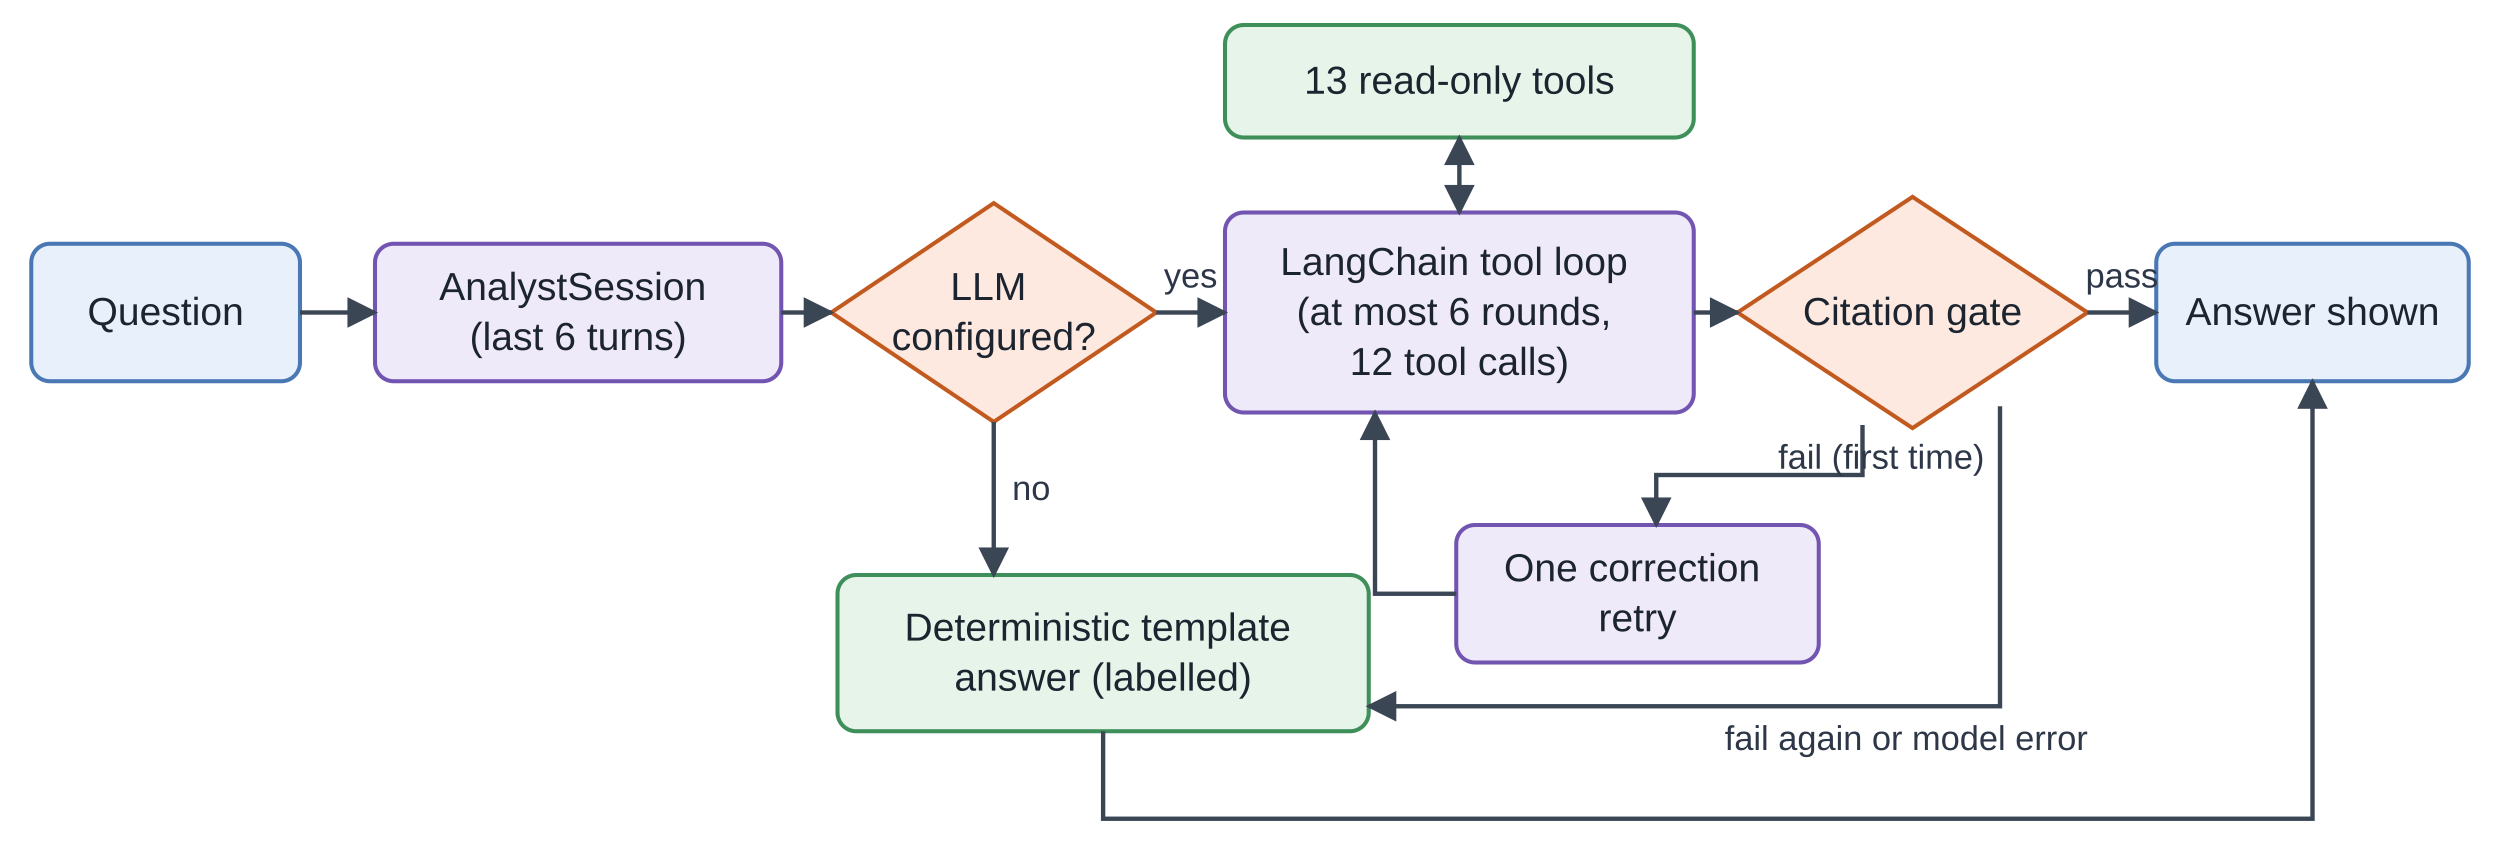
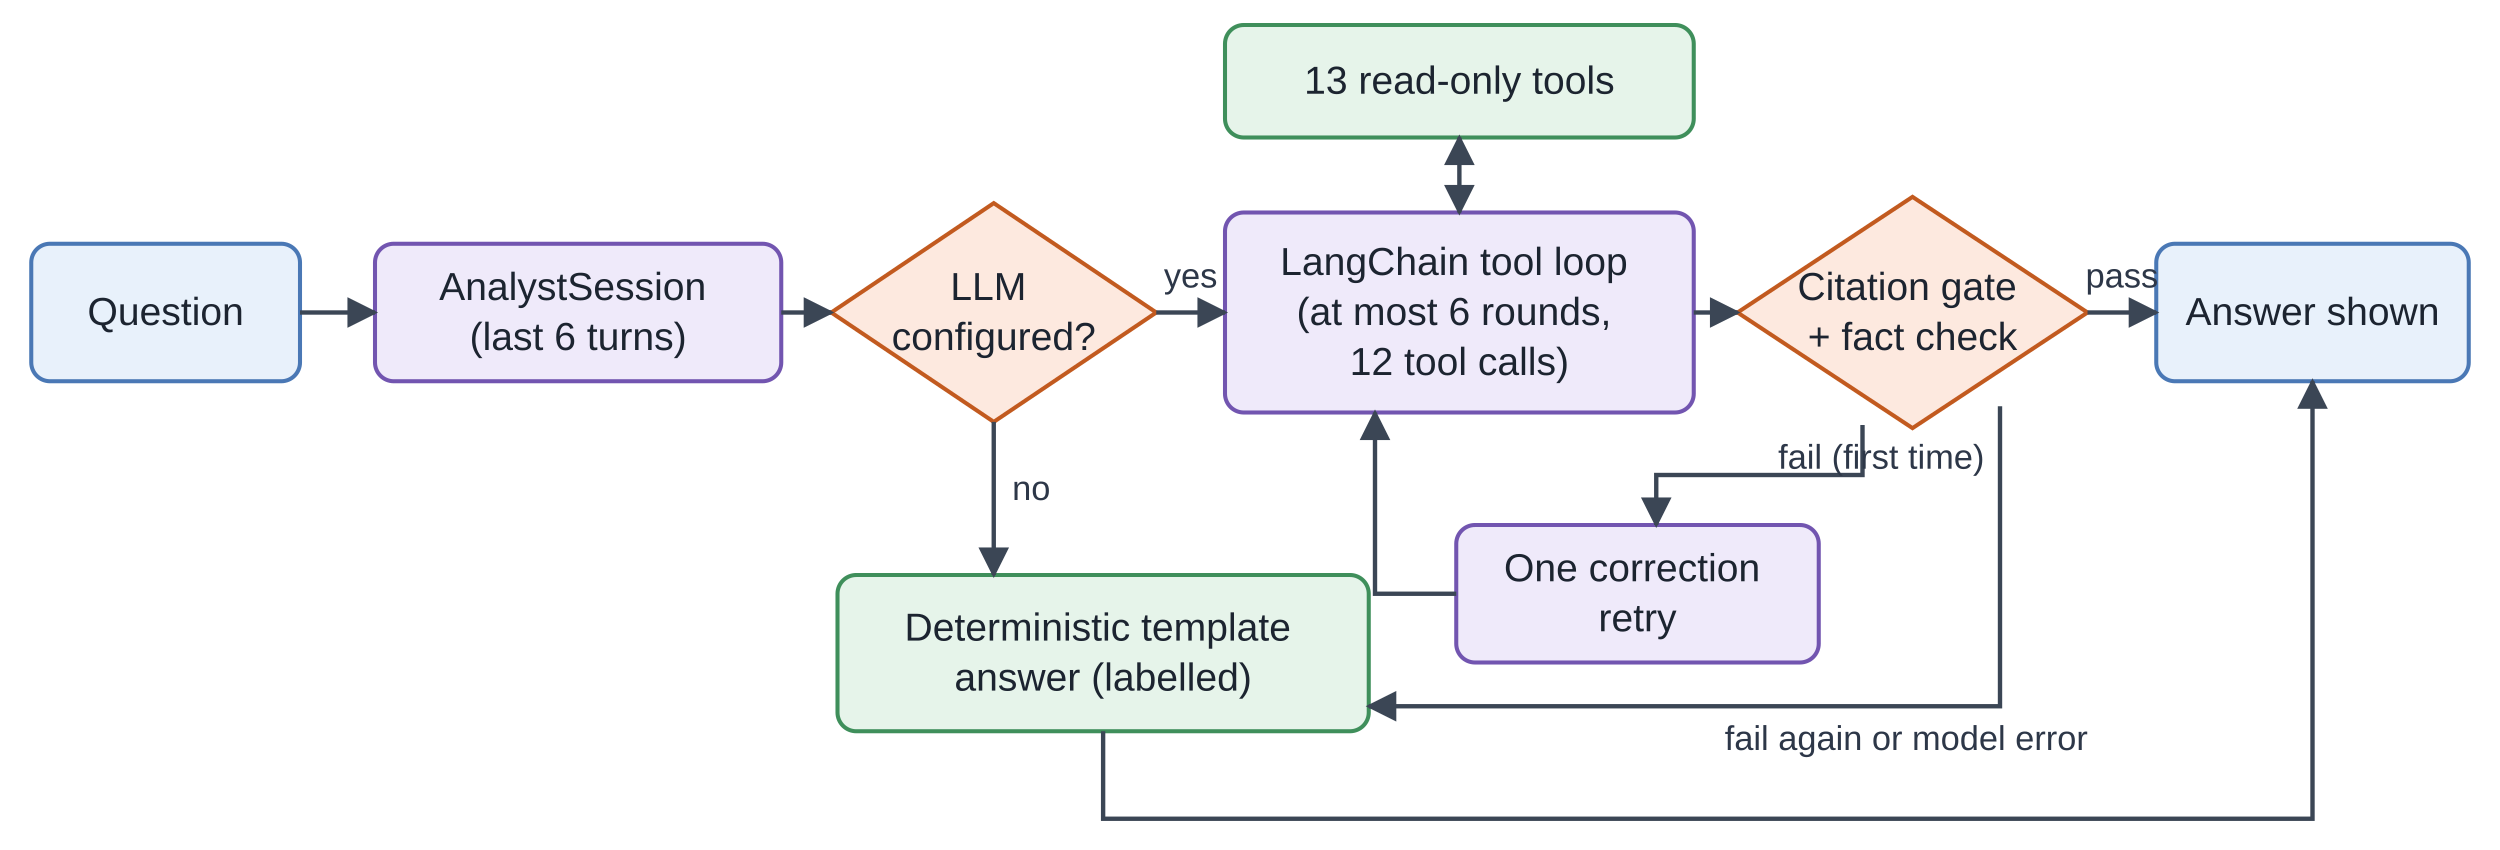
<svg xmlns="http://www.w3.org/2000/svg" viewBox="0 0 800 272" role="img" aria-label="Analyst path with citation gate">
  <style>
 text{font-family:'Segoe UI',Arial,sans-serif;font-size:12.5px;fill:#1c2430}
 .t{font-weight:600}
 .s{font-size:11px;fill:#4a5568}
 .lbl{font-size:11px;fill:#2d3748}
 .in{fill:#e8f1fb;stroke:#4a78b5}
 .pr{fill:#e6f4ea;stroke:#3f8f5b}
 .st{fill:#fff6dc;stroke:#b8891a}
 .an{fill:#efeafa;stroke:#7255b0}
 .gt{fill:#fde9df;stroke:#c25a1f}
 .box rect,.box polygon{stroke-width:1.3}
 .grp{fill:#fafafa;stroke:#9aa5b1;stroke-dasharray:5 4;stroke-width:1.2}
 .edge{fill:none;stroke:#3b4655;stroke-width:1.4}
 .dash{fill:none;stroke:#3b4655;stroke-width:1.2;stroke-dasharray:4 3}
</style>
  <defs>
    <marker id="ah" viewBox="0 0 10 10" refX="9" refY="5" markerWidth="7" markerHeight="7" orient="auto-start-reverse">
      <path d="M0,0 L10,5 L0,10 z" fill="#3b4655" />
    </marker>
  </defs>
  <g class="box">
    <rect class="in" x="10" y="78" width="86" height="44" rx="6" />
    <text text-anchor="middle">
      <tspan x="53.0" y="104.0">Question</tspan>
    </text>
  </g>
  <g class="box">
    <rect class="an" x="120" y="78" width="130" height="44" rx="6" />
    <text text-anchor="middle">
      <tspan x="185.0" y="96.0">AnalystSession</tspan>
      <tspan x="185.0" y="112.0">(last 6 turns)</tspan>
    </text>
  </g>
  <g class="box">
    <polygon class="gt" points="318,65.0 370.0,100 318,135.0 266.0,100" />
    <text text-anchor="middle">
      <tspan x="318" y="96">LLM</tspan>
      <tspan x="318" y="112">configured?</tspan>
    </text>
  </g>
  <g class="box">
    <rect class="an" x="392" y="68" width="150" height="64" rx="6" />
    <text text-anchor="middle">
      <tspan x="467.0" y="88.0">LangChain tool loop</tspan>
      <tspan x="467.0" y="104.0">(at most 6 rounds,</tspan>
      <tspan x="467.0" y="120.0">12 tool calls)</tspan>
    </text>
  </g>
  <g class="box">
    <rect class="pr" x="392" y="8" width="150" height="36" rx="6" />
    <text text-anchor="middle">
      <tspan x="467.0" y="30.0">13 read-only tools</tspan>
    </text>
  </g>
  <g class="box">
    <polygon class="gt" points="612,63.0 668.0,100 612,137.0 556.0,100" />
    <text text-anchor="middle">
-       <tspan x="612" y="104">Citation gate</tspan>
+       <tspan x="612" y="96">Citation gate</tspan>
+       <tspan x="612" y="112">+ fact check</tspan>
    </text>
  </g>
  <g class="box">
    <rect class="in" x="690" y="78" width="100" height="44" rx="6" />
    <text text-anchor="middle">
      <tspan x="740.0" y="104.0">Answer shown</tspan>
    </text>
  </g>
  <g class="box">
    <rect class="pr" x="268" y="184" width="170" height="50" rx="6" />
    <text text-anchor="middle">
      <tspan x="353.0" y="205.0">Deterministic template</tspan>
      <tspan x="353.0" y="221.0">answer (labelled)</tspan>
    </text>
  </g>
  <g class="box">
    <rect class="an" x="466" y="168" width="116" height="44" rx="6" />
    <text text-anchor="middle">
      <tspan x="524.0" y="186.0">One correction</tspan>
      <tspan x="524.0" y="202.0">retry</tspan>
    </text>
  </g>
  <path class="edge" d="M96,100 L120,100" marker-end="url(#ah)" />
  <path class="edge" d="M250,100 L266,100" marker-end="url(#ah)" />
  <path class="edge" d="M370,100 L392,100" marker-end="url(#ah)" />
  <text class="lbl" x="381" y="92" text-anchor="middle">yes</text>
  <path class="edge" d="M467,44 L467,68" marker-end="url(#ah)" marker-start="url(#ah)" />
  <path class="edge" d="M542,100 L556,100" marker-end="url(#ah)" />
  <path class="edge" d="M668,100 L690,100" marker-end="url(#ah)" />
  <text class="lbl" x="679" y="92" text-anchor="middle">pass</text>
  <path class="edge" d="M318,135 L318,184" marker-end="url(#ah)" />
  <text class="lbl" x="330" y="160" text-anchor="middle">no</text>
  <path class="edge" d="M596,136 L596,152 L530,152 L530,168" marker-end="url(#ah)" />
  <text class="lbl" x="602" y="150" text-anchor="middle">fail (first time)</text>
  <path class="edge" d="M466,190 L440,190 L440,132" marker-end="url(#ah)" />
  <path class="edge" d="M640,130 L640,226 L438,226" marker-end="url(#ah)" />
  <text class="lbl" x="610" y="240" text-anchor="middle">fail again or model error</text>
  <path class="edge" d="M353,234 L353,262 L740,262 L740,122" marker-end="url(#ah)" />
</svg>
